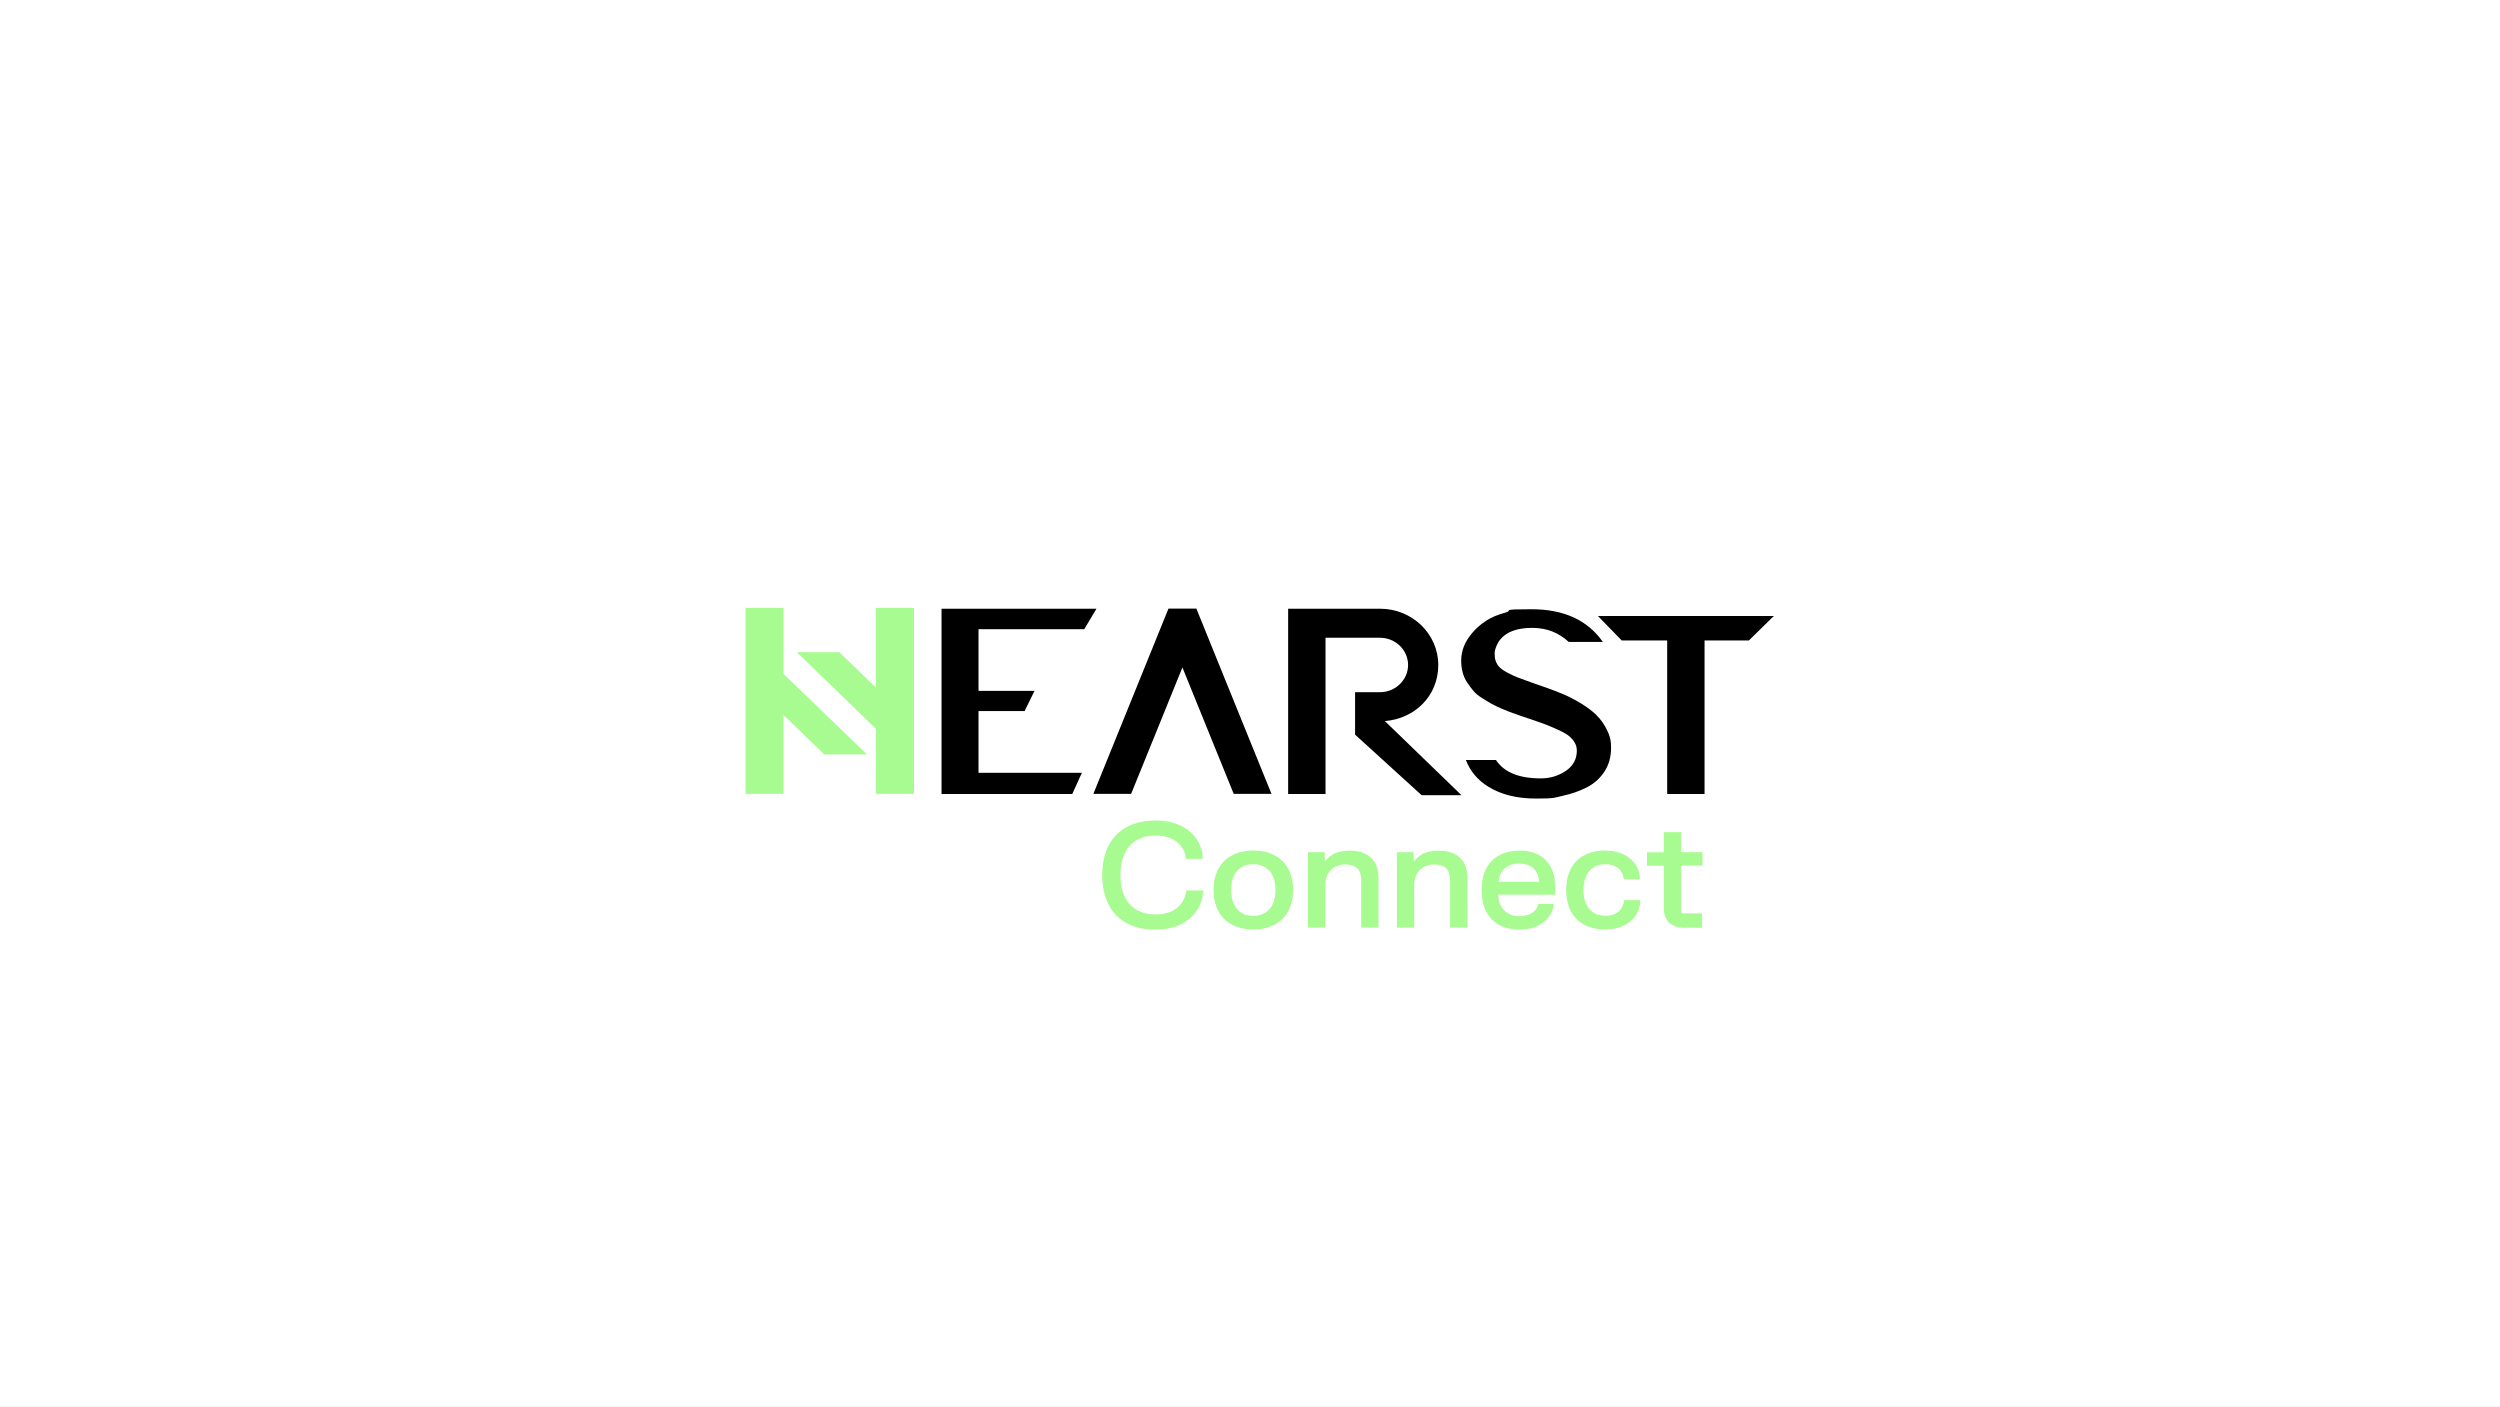
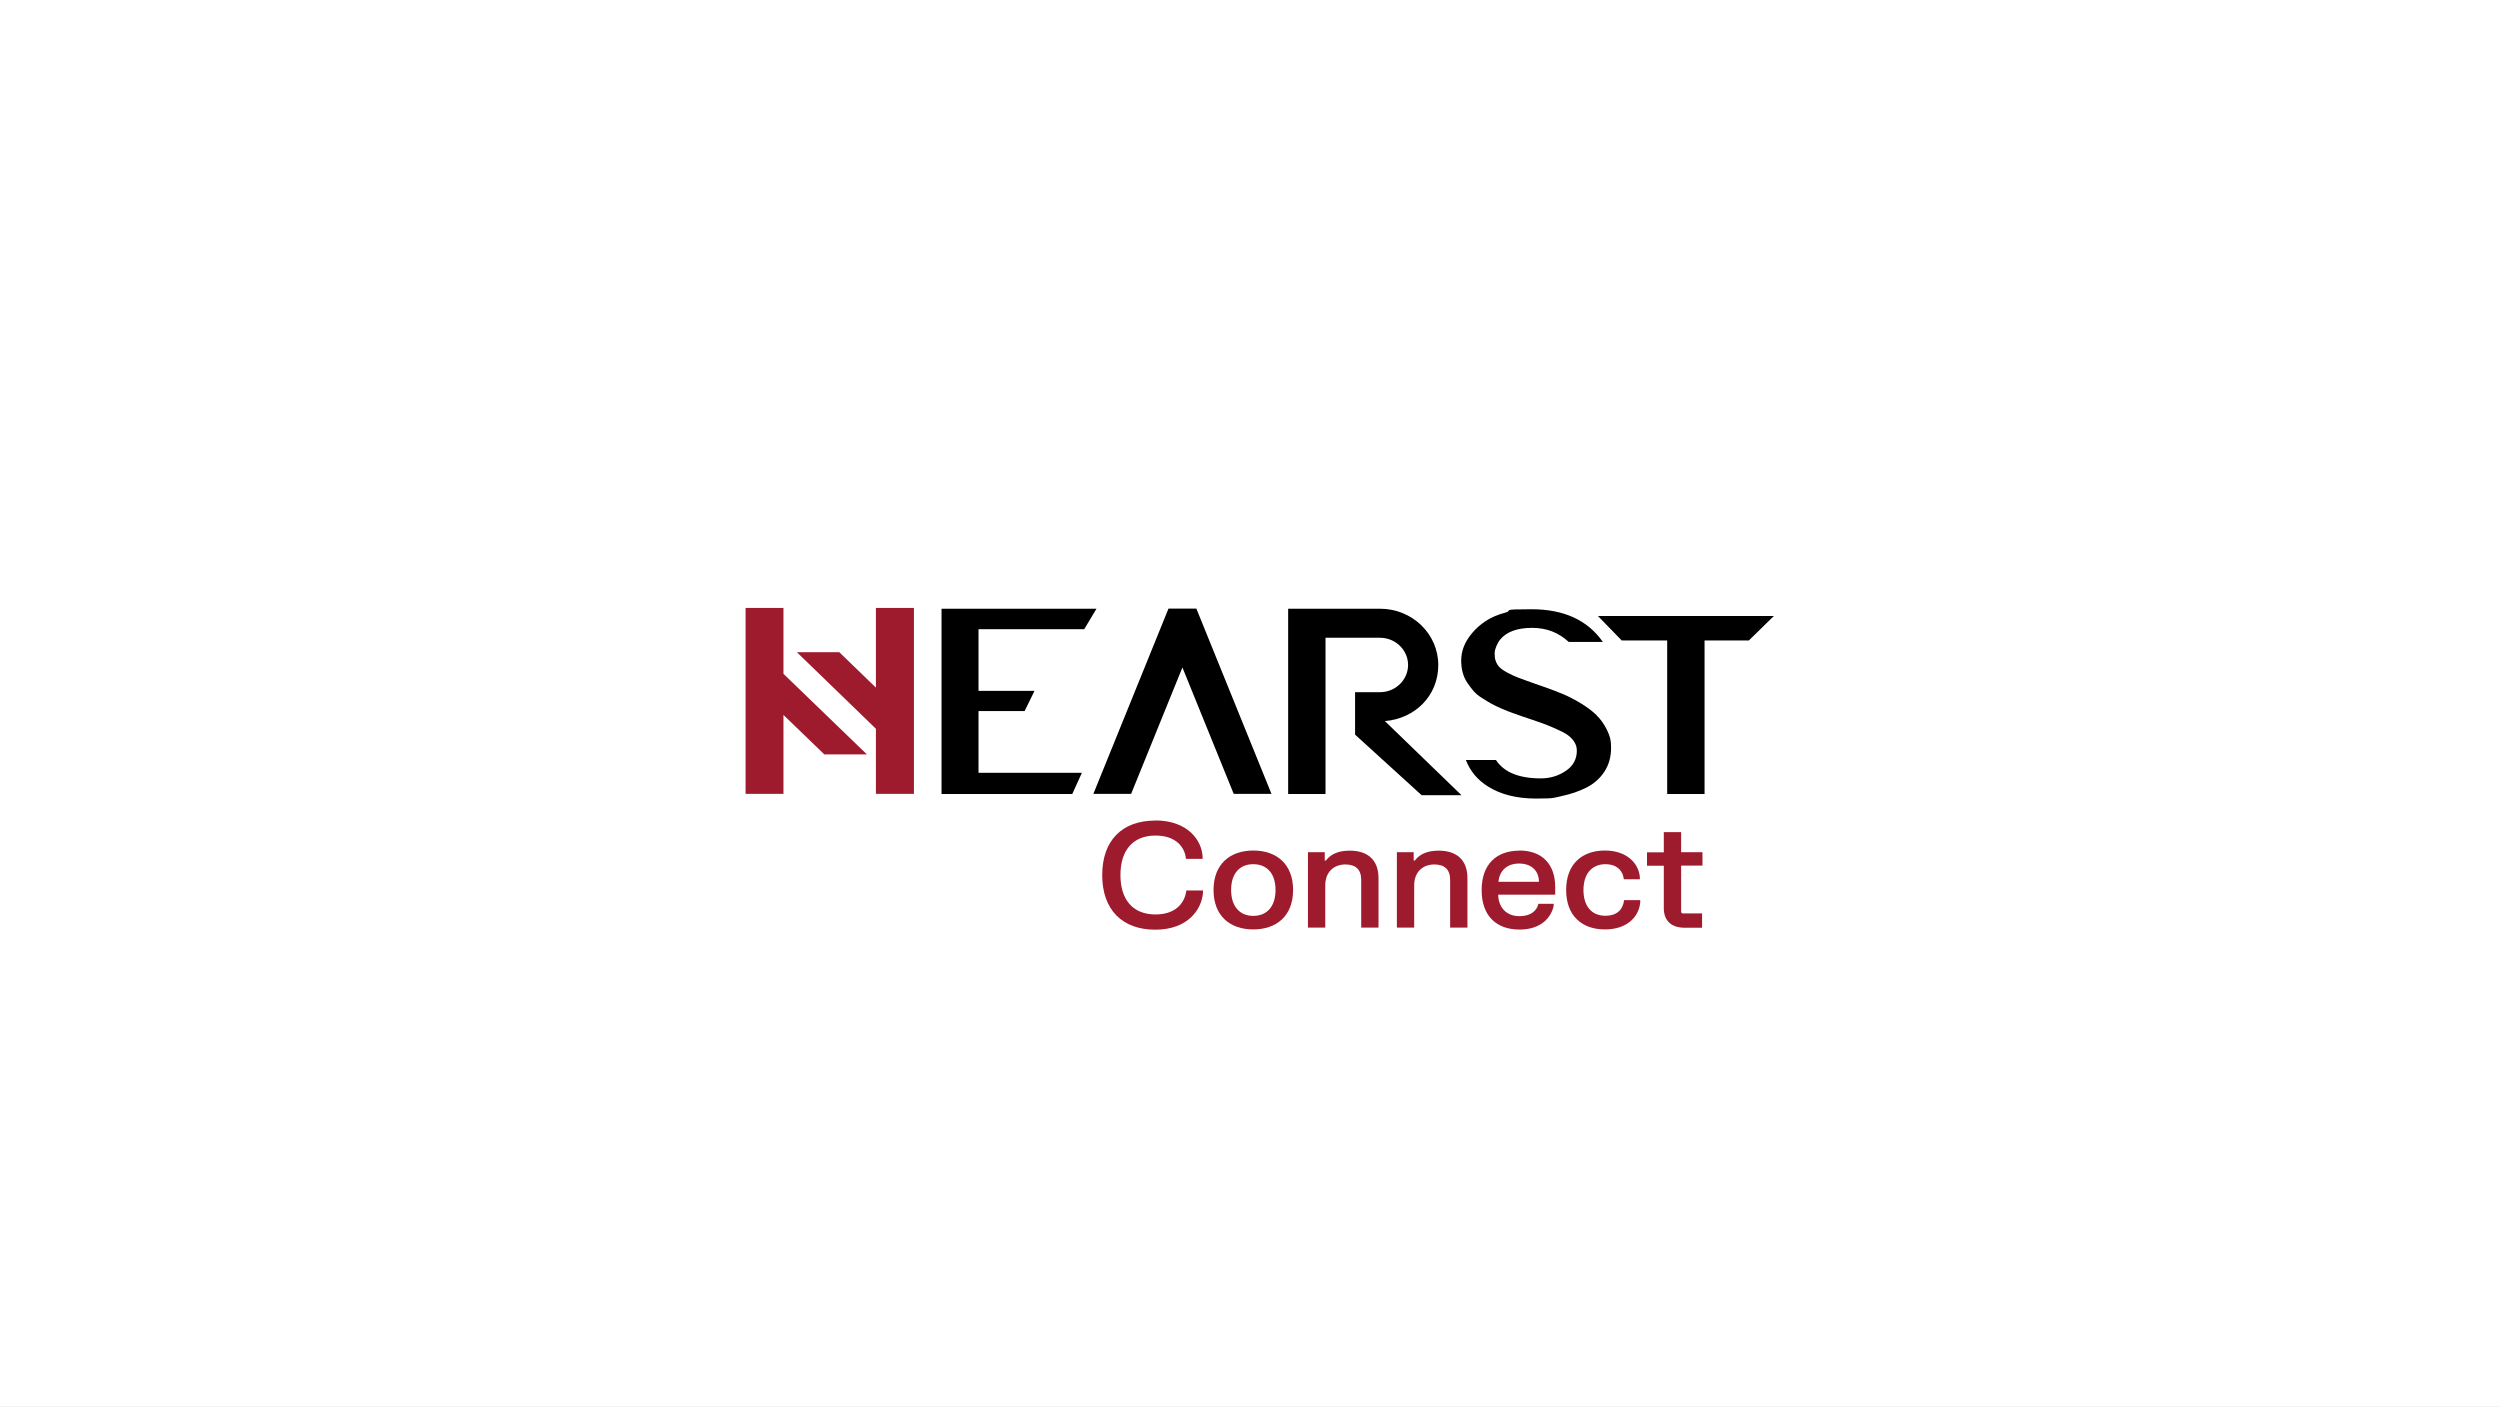
<svg xmlns="http://www.w3.org/2000/svg" id="Calque_1" version="1.1" viewBox="0 0 1920 1080">
  <defs>
    <style>
      .st0 {
        fill: #fff;
      }

      .st1 {
-         fill: #a7fb90;
+         fill: #9E1B2E;
      }
    </style>
  </defs>
  <rect class="st0" width="1920" height="1080" />
  <g>
    <path d="M751.5,546.1v47.4h79.4l-7.4,16.3h-100.4v-142.3h119l-9.4,15.7h-81.2v47.4h43l-7.6,15.5h-35.4,0Z" />
    <path d="M1227.2,473.1h135.1l-19.2,18.8h-34v117.9h-28.7v-117.9h-34.9l-18.3-18.8h0Z" />
    <path d="M1040.6,531.6h19.2c11.9,0,21.6-9.4,21.6-20.9s-9.7-20.9-21.6-20.9h-41.8v120h-28.7v-142.3h70.6c24.7,0,44.7,19.4,44.7,43.2s-18,41.2-41,43.1l58.8,56.9h-30.6l-51.1-46.5v-32.6h0Z" />
    <path d="M918.7,467.4h-21.3l-57.7,142.3h29l39.4-97.1,39.4,97.1h29l-57.7-142.3h-.1Z" />
    <path d="M1226,549.1c-3.2-3.1-7.2-6.1-12-9s-9.3-5.2-13.3-6.9-8.5-3.4-13.5-5.2c-2.2-.8-4.8-1.6-7.8-2.7-5.7-2-10.1-3.6-13-4.7-2.9-1.1-5.9-2.5-8.9-4.1s-5.2-3.2-6.6-4.9c-1.4-1.7-2.3-3.8-2.8-6.1,0-1.1-.2-2.4-.2-3.9s.4-3.1,1.2-5.1c.8-2,1.8-3.8,3.1-5.4,4.9-5.9,13.1-8.9,24.4-8.9s20.3,3.6,28.2,10.8h26.2c-11.8-16.8-30-25.1-54.8-25.1s-13.8.8-19.8,2.5c-6.1,1.6-11.2,3.8-15.3,6.5-4.1,2.7-7.6,5.8-10.6,9.4s-5.1,7.1-6.4,10.6-1.9,6.9-1.9,10.2.3,6.3,1.1,9.2c.7,2.8,1.9,5.5,3.5,7.9s3.2,4.5,4.8,6.4c1.6,1.9,3.7,3.7,6.6,5.5,2.8,1.8,5.2,3.2,7.1,4.3,2,1.1,4.7,2.4,8.1,3.9s6.2,2.5,8.1,3.2,4.7,1.7,8.2,2.9l5.7,1.9c5.6,1.9,9.9,3.4,12.9,4.6,3,1.2,6.2,2.6,9.6,4.2,3.4,1.6,5.9,3.1,7.5,4.5s3,3,4,4.8c1.1,1.8,1.6,3.9,1.6,6.2,0,6.4-2.8,11.6-8.4,15.4-5.6,3.8-12,5.8-19.2,5.8-16.9,0-28.3-4.7-34.5-14.1h-23.1c3.3,8.6,9,15.4,17.1,20.4,9.7,6.1,22,9.2,36.9,9.2s13.8-.7,20.3-2.1c6.5-1.4,12.6-3.5,18.4-6.4,5.7-2.9,10.3-7,13.7-12.2,3.4-5.2,5.1-11.3,5.1-18.1s-1.1-9.6-3.2-14c-2.2-4.4-4.8-8.2-8-11.2h0v-.2h0Z" />
    <polygon class="st1" points="601.7 466.9 572.6 466.9 572.6 609.7 601.7 609.7 601.7 549.1 633.1 579.4 665.8 579.4 601.7 517.5 601.7 466.9" />
    <polygon class="st1" points="672.7 466.9 672.7 528.1 644.6 500.9 612 500.9 672.7 559.7 672.7 609.7 701.9 609.7 701.9 466.9 672.7 466.9" />
  </g>
  <g>
    <path class="st1" d="M887.2,630.1c25.1,0,35.8,15.4,36.4,27.8v1.7h-12.8c-.6-7.6-6.4-17.9-23.4-17.9s-26.9,11-26.9,30.3,9.8,30.3,26.9,30.3,22.8-10.5,23.7-18.4h12.8v1.7c-1,12.8-11.5,28.4-36.7,28.4s-40.7-15.2-40.7-41.9,15.3-41.9,40.7-41.9h0Z" />
    <path class="st1" d="M962.5,653.2c18,0,30.6,10.5,30.6,30.3s-12.6,30.3-30.6,30.3-30.5-10.5-30.5-30.3,12.6-30.3,30.5-30.3ZM962.5,703.4c10.3,0,17.1-7,17.1-19.9s-6.8-19.8-17.1-19.8-17,7-17,19.8,6.8,19.9,17,19.9Z" />
    <path class="st1" d="M1017.4,654.5v6.4h.9c4-5.4,10.4-7.6,18.3-7.6,13.7,0,22.1,7,22.1,21.2v37.9h-13.3v-36.7c0-8-4.3-11.8-12.2-11.8s-15.4,4.9-15.4,16.1v32.4h-13.3v-57.9h12.9Z" />
    <path class="st1" d="M1085.7,654.5v6.4h.9c4-5.4,10.4-7.6,18.3-7.6,13.7,0,22.1,7,22.1,21.2v37.9h-13.3v-36.7c0-8-4.3-11.8-12.2-11.8s-15.4,4.9-15.4,16.1v32.4h-13.3v-57.9h12.9Z" />
    <path class="st1" d="M1166.9,653.2c17.4,0,27.5,10.5,27.5,28v5.9h-43.8c.2,9.7,6.2,16.5,16.2,16.5s13.8-5.2,14.7-9.5h11.7v1.7c-1.6,7.6-8.5,18.1-26.2,18.1s-29.1-10.4-29.1-30.3,11.4-30.3,29-30.3h0ZM1181.9,677.2c0-7.9-5.2-14-15.2-14s-15.2,6.2-15.9,14h31.1Z" />
    <path class="st1" d="M1232.5,653.2c17.4,0,26.1,10.3,26.9,20.4v1.7h-12.3c-.5-5.4-4.2-11.6-14.2-11.6s-16.8,7.1-16.8,19.8,6.5,19.8,16.8,19.8,13.7-6.2,14.4-12h12.4v1.7c-.9,10.5-9.5,20.8-27.1,20.8s-29.8-10.4-29.8-30.3,12.2-30.3,29.8-30.3h-.1Z" />
    <path class="st1" d="M1277.8,654.5v-15.4h13.3v15.4h16.4v10.3h-16.4v35.8l.9.9h15.2v11h-13.4c-10,0-16-5.2-16-15v-32.6h-12.9v-10.3h12.9Z" />
  </g>
</svg>
